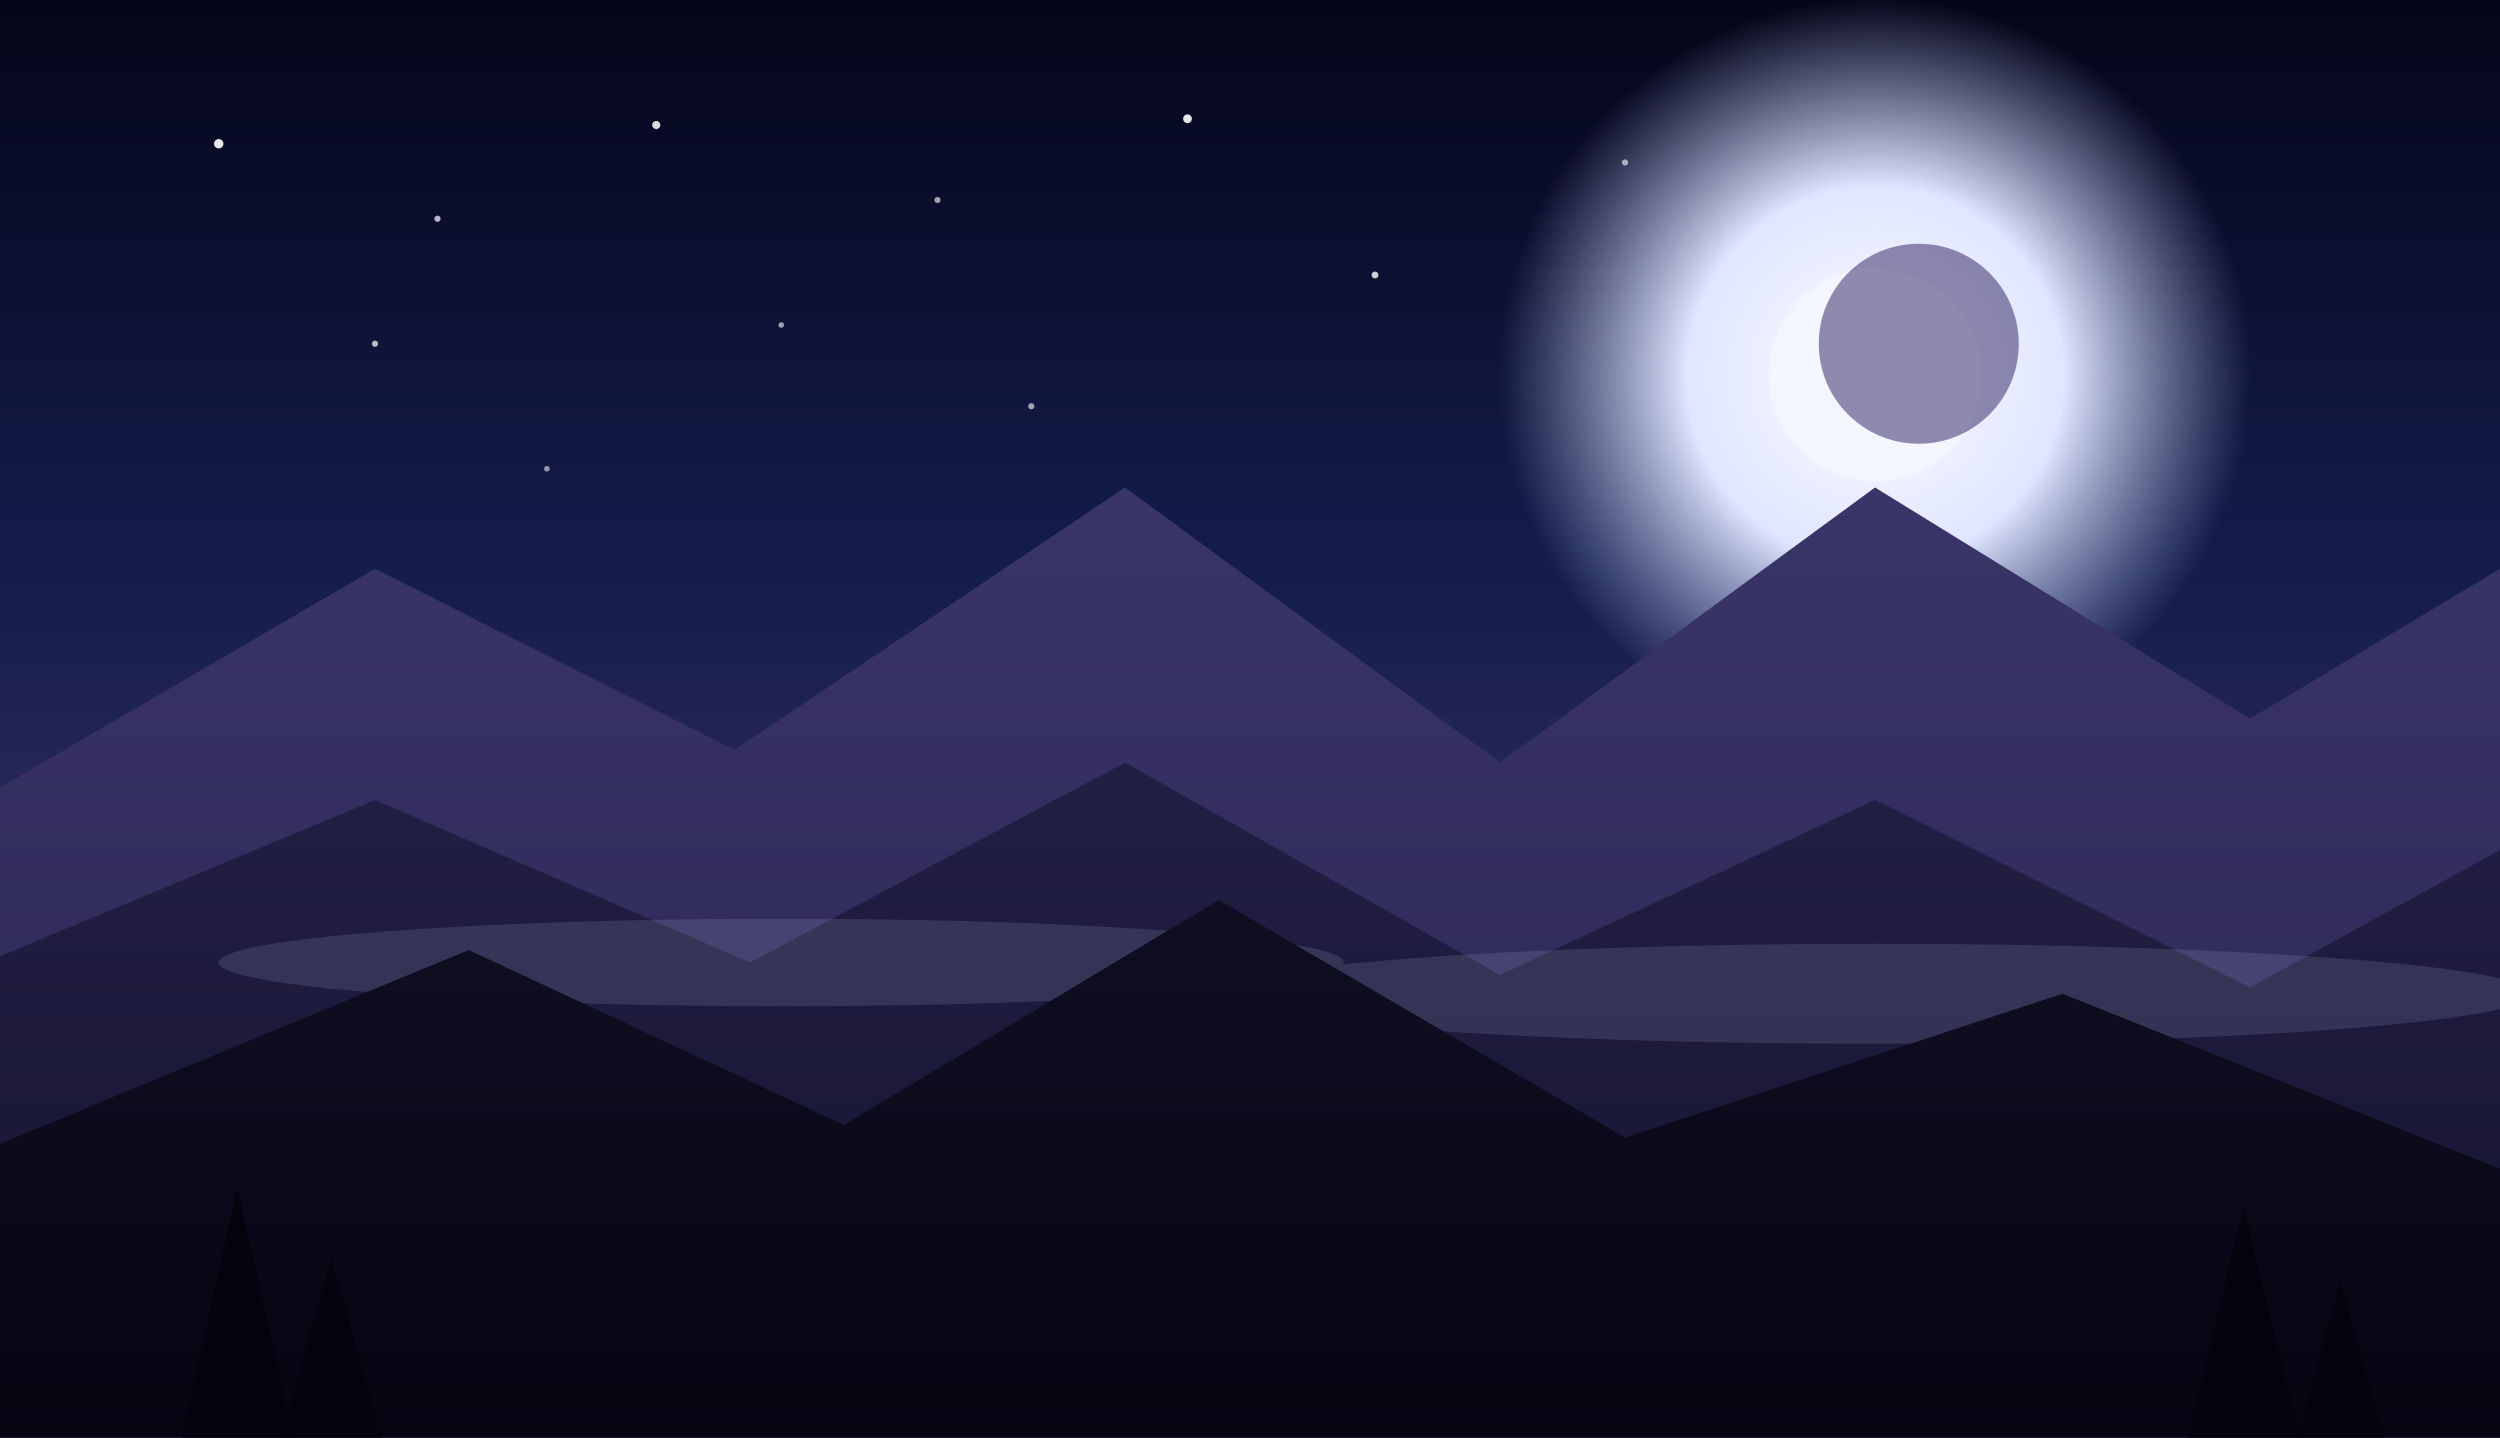
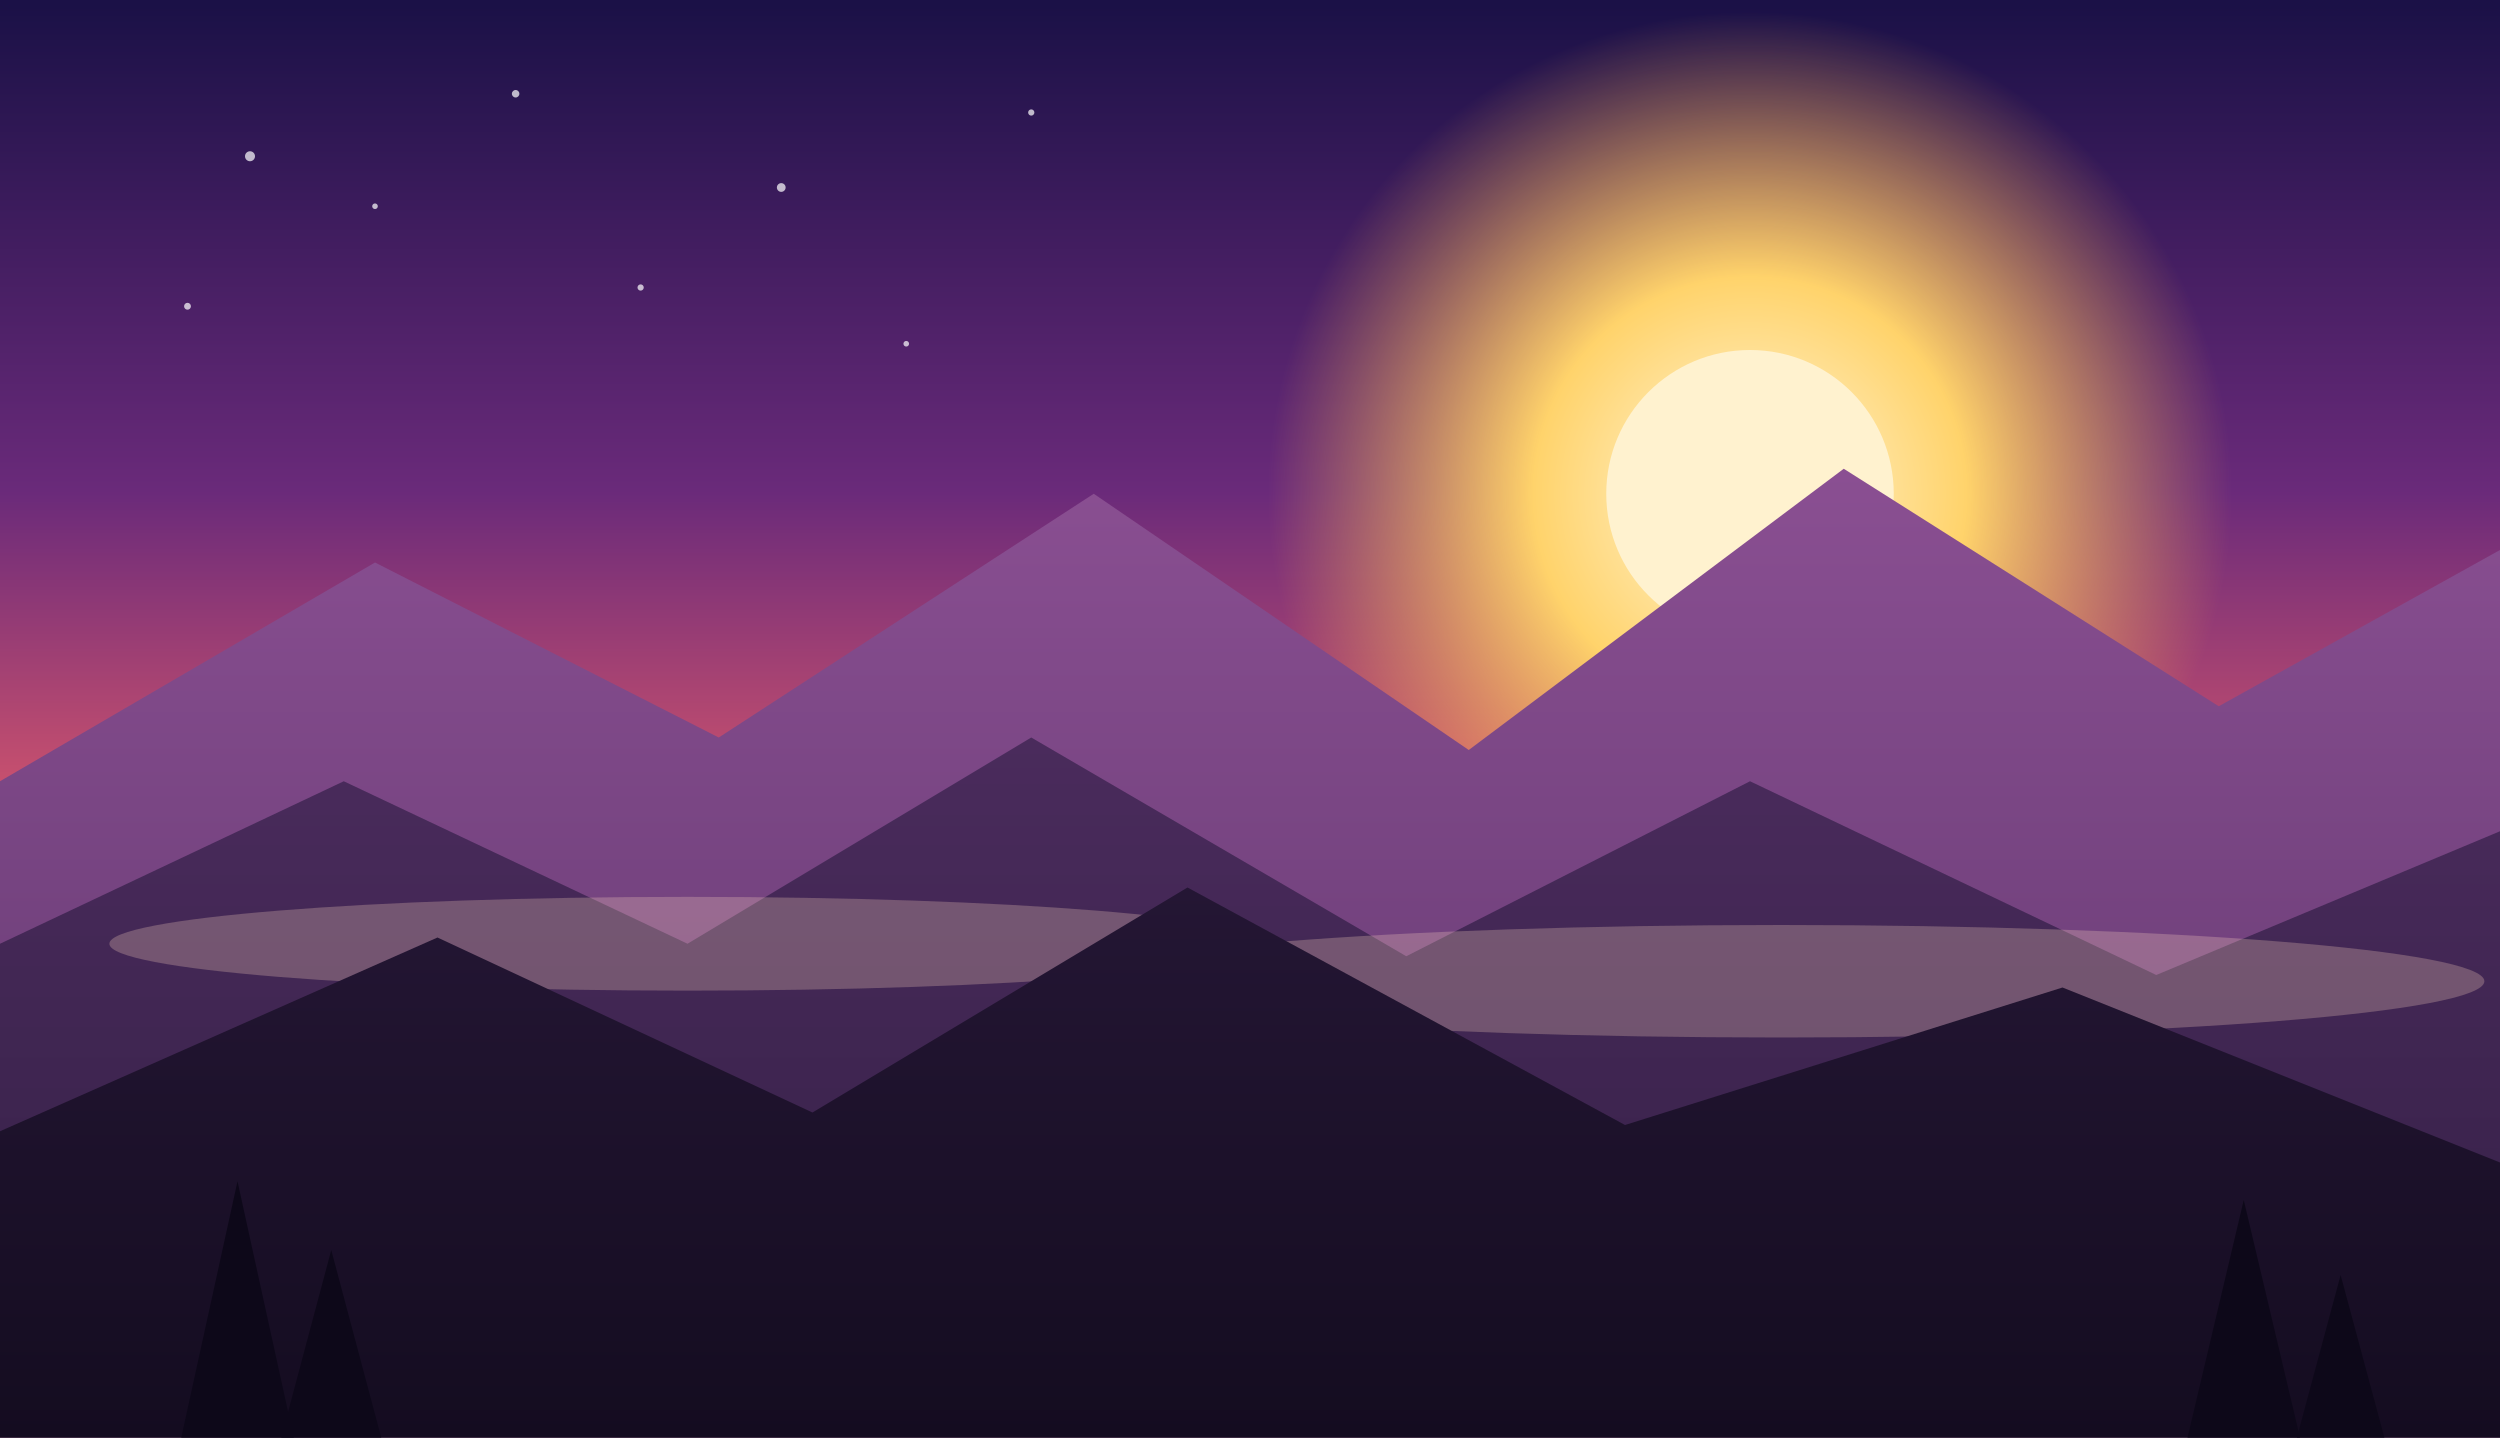
<svg xmlns="http://www.w3.org/2000/svg" viewBox="0 0 800 460" preserveAspectRatio="xMidYMid slice">
  <defs>
    <linearGradient id="sky" x1="0" y1="0" x2="0" y2="1">
-       <stop offset="0" stop-color="#05061a" />
-       <stop offset="0.4" stop-color="#141d4d" />
-       <stop offset="0.72" stop-color="#3a2f6a" />
-       <stop offset="1" stop-color="#6d4a7e" />
+       <stop offset="0" stop-color="#1b1147" />
+       <stop offset="0.34" stop-color="#6a2a7a" />
+       <stop offset="0.6" stop-color="#e05a6b" />
+       <stop offset="0.82" stop-color="#ff9a52" />
+       <stop offset="1" stop-color="#ffd98a" />
    </linearGradient>
-     <radialGradient id="moon" cx="0.5" cy="0.5" r="0.5">
-       <stop offset="0" stop-color="#fdfdff" />
-       <stop offset="0.5" stop-color="#dfe6ff" />
-       <stop offset="1" stop-color="#aab6e0" stop-opacity="0" />
+     <radialGradient id="sun" cx="0.5" cy="0.5" r="0.5">
+       <stop offset="0" stop-color="#fff7e0" />
+       <stop offset="0.45" stop-color="#ffd36b" />
+       <stop offset="1" stop-color="#ffb04a" stop-opacity="0" />
    </radialGradient>
    <linearGradient id="r1" x1="0" y1="0" x2="0" y2="1">
-       <stop offset="0" stop-color="#3a3568" />
-       <stop offset="1" stop-color="#282450" />
+       <stop offset="0" stop-color="#8a4f92" />
+       <stop offset="1" stop-color="#5c356a" />
    </linearGradient>
    <linearGradient id="r2" x1="0" y1="0" x2="0" y2="1">
-       <stop offset="0" stop-color="#221f45" />
-       <stop offset="1" stop-color="#15132e" />
+       <stop offset="0" stop-color="#4a2b5c" />
+       <stop offset="1" stop-color="#331f45" />
    </linearGradient>
    <linearGradient id="r3" x1="0" y1="0" x2="0" y2="1">
-       <stop offset="0" stop-color="#100e22" />
-       <stop offset="1" stop-color="#070512" />
+       <stop offset="0" stop-color="#241634" />
+       <stop offset="1" stop-color="#140c20" />
    </linearGradient>
  </defs>
  <rect width="800" height="460" fill="url(#sky)" />
-   <g fill="#ffffff">
-     <circle cx="70" cy="46" r="1.5" opacity="0.9" />
-     <circle cx="140" cy="70" r="1" opacity="0.7" />
-     <circle cx="210" cy="40" r="1.3" opacity="0.85" />
-     <circle cx="300" cy="64" r="1" opacity="0.6" />
-     <circle cx="380" cy="38" r="1.4" opacity="0.9" />
-     <circle cx="120" cy="110" r="1" opacity="0.7" />
-     <circle cx="250" cy="104" r="0.9" opacity="0.6" />
-     <circle cx="440" cy="88" r="1.1" opacity="0.8" />
-     <circle cx="520" cy="52" r="1" opacity="0.65" />
-     <circle cx="175" cy="150" r="0.9" opacity="0.55" />
-     <circle cx="330" cy="130" r="1" opacity="0.6" />
+   <g fill="#ffffff" opacity="0.7">
+     <circle cx="80" cy="50" r="1.6" />
+     <circle cx="165" cy="30" r="1.2" />
+     <circle cx="250" cy="60" r="1.4" />
+     <circle cx="330" cy="36" r="1" />
+     <circle cx="60" cy="98" r="1.1" />
+     <circle cx="205" cy="92" r="1" />
+     <circle cx="120" cy="66" r="0.9" />
+     <circle cx="290" cy="110" r="0.9" />
  </g>
-   <circle cx="600" cy="120" r="120" fill="url(#moon)" />
-   <circle cx="600" cy="120" r="34" fill="#f4f6ff" />
-   <circle cx="614" cy="110" r="32" fill="#3a2f6a" opacity="0.55" />
-   <path d="M0 252 L120 182 L235 240 L360 156 L480 244 L600 156 L720 230 L800 182 L800 460 L0 460 Z" fill="url(#r1)" />
-   <path d="M0 306 L120 256 L240 308 L360 244 L480 312 L600 256 L720 316 L800 272 L800 460 L0 460 Z" fill="url(#r2)" />
-   <g fill="#c6d0f0" opacity="0.14">
-     <ellipse cx="250" cy="308" rx="180" ry="14" />
-     <ellipse cx="600" cy="318" rx="210" ry="16" />
+   <circle cx="560" cy="158" r="155" fill="url(#sun)" />
+   <circle cx="560" cy="158" r="46" fill="#fff2cf" />
+   <path d="M0 250 L120 180 L230 236 L350 158 L470 240 L590 150 L710 226 L800 176 L800 460 L0 460 Z" fill="url(#r1)" />
+   <path d="M0 302 L110 250 L220 302 L330 236 L450 306 L560 250 L690 312 L800 266 L800 460 L0 460 Z" fill="url(#r2)" />
+   <g fill="#ffd9c0" opacity="0.26">
+     <ellipse cx="220" cy="302" rx="185" ry="15" />
+     <ellipse cx="570" cy="314" rx="225" ry="18" />
  </g>
-   <path d="M0 366 L150 304 L270 360 L390 288 L520 364 L660 318 L800 374 L800 460 L0 460 Z" fill="url(#r3)" />
-   <g fill="#05040e">
-     <path d="M58 460 L76 380 L94 460 Z" />
-     <path d="M90 460 L106 402 L122 460 Z" />
-     <path d="M700 460 L718 386 L736 460 Z" />
-     <path d="M735 460 L749 410 L763 460 Z" />
+   <path d="M0 362 L140 300 L260 356 L380 284 L520 360 L660 316 L800 372 L800 460 L0 460 Z" fill="url(#r3)" />
+   <g fill="#0d0819">
+     <path d="M58 460 L76 378 L94 460 Z" />
+     <path d="M90 460 L106 400 L122 460 Z" />
+     <path d="M700 460 L718 384 L736 460 Z" />
+     <path d="M735 460 L749 408 L763 460 Z" />
  </g>
</svg>
